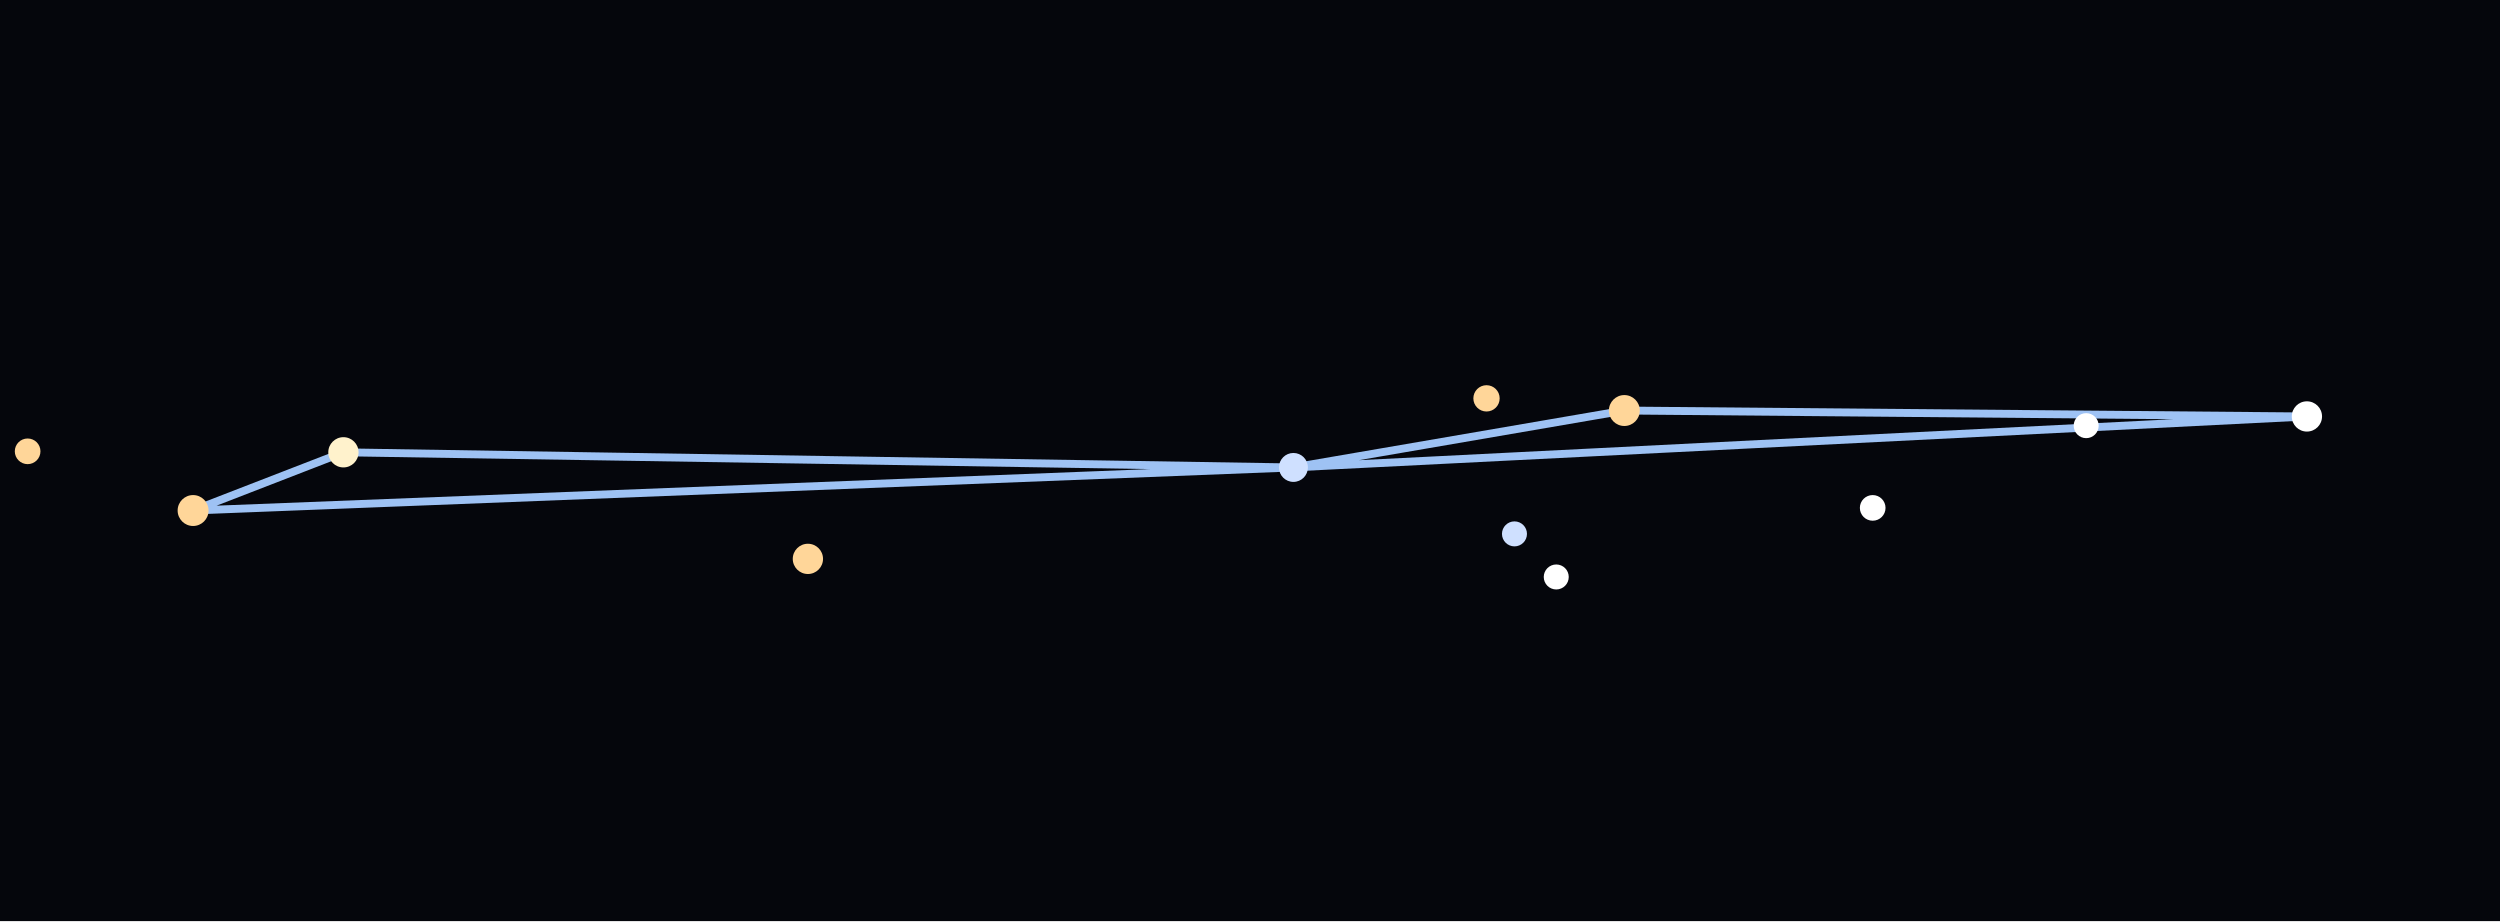
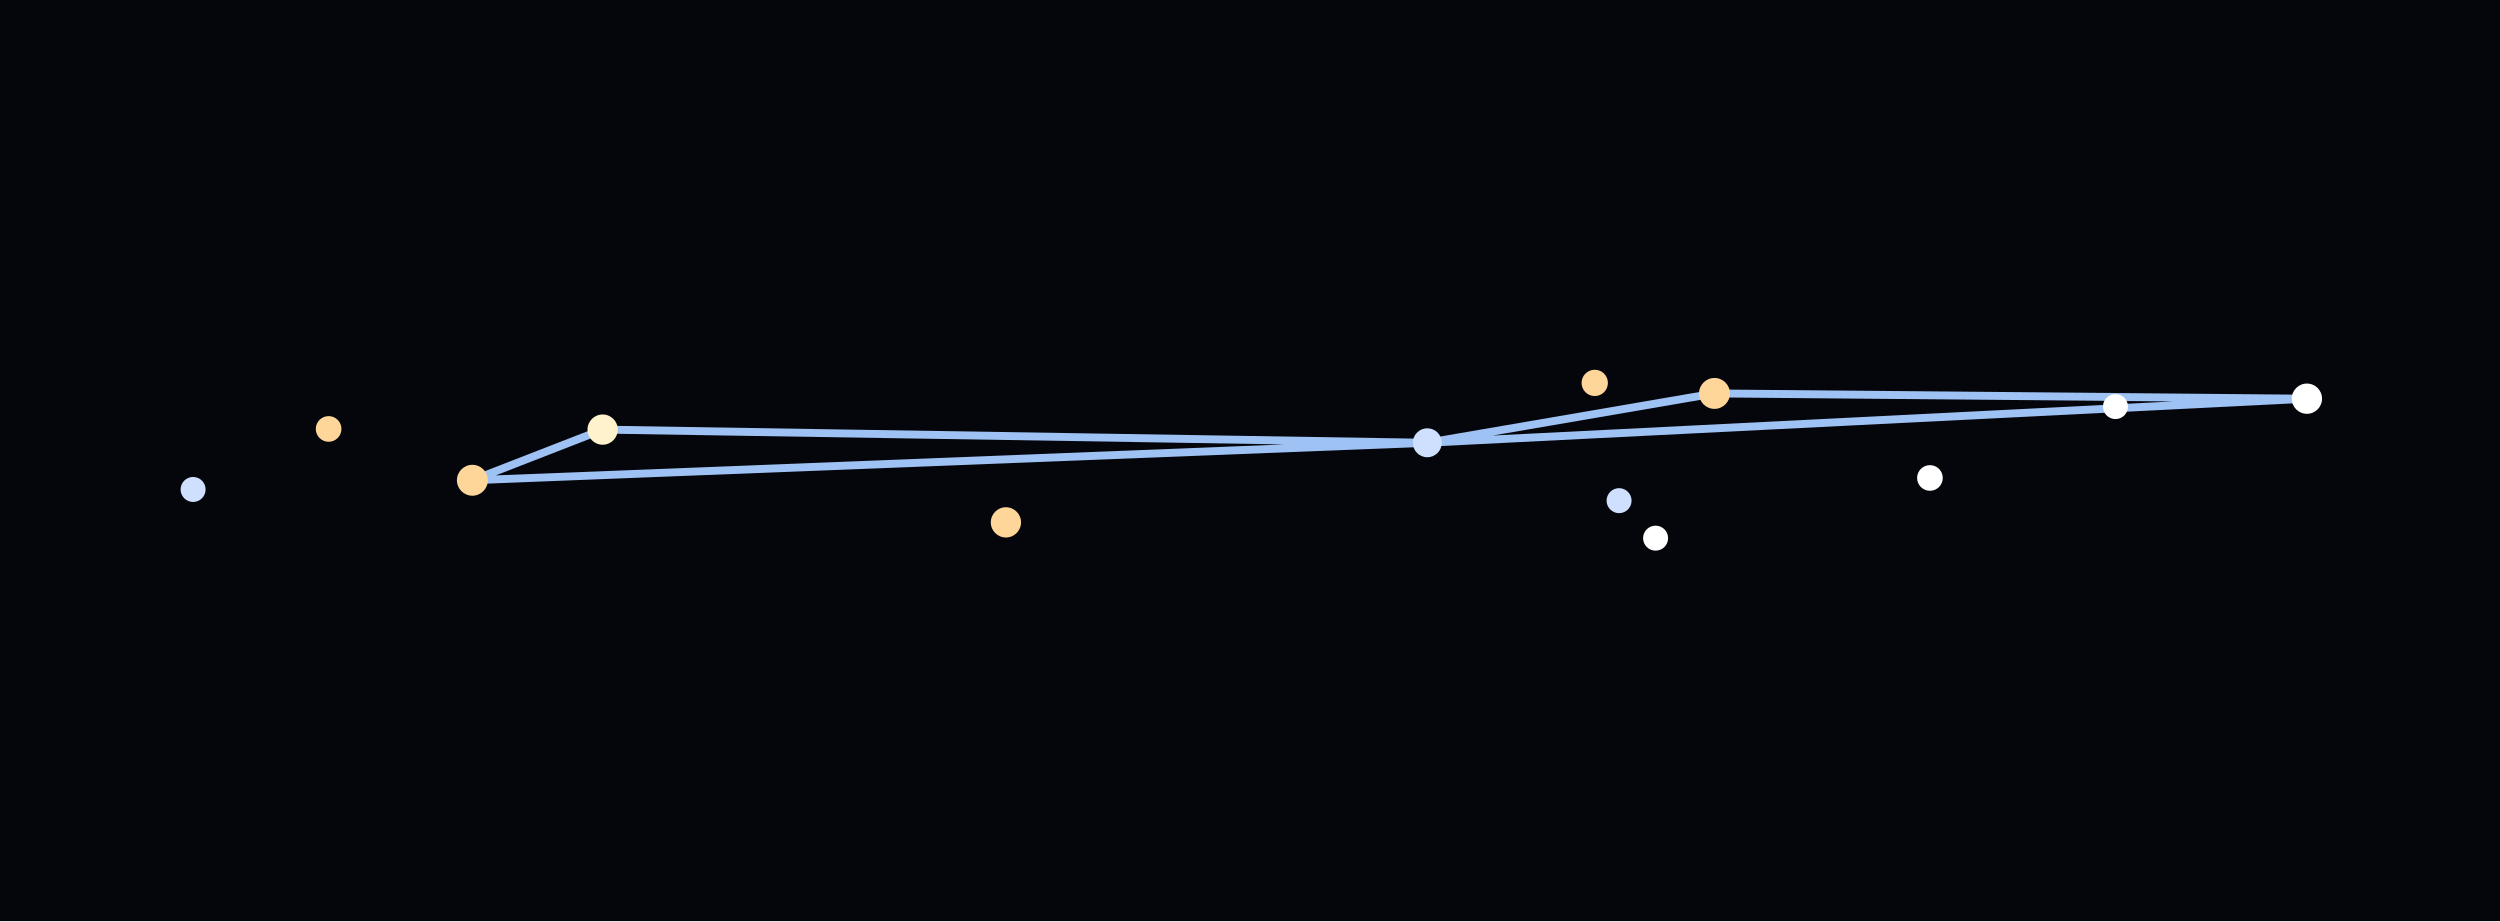
<svg xmlns="http://www.w3.org/2000/svg" viewBox="0 0 760 280" font-family="Audiowide, Segoe UI, sans-serif">
  <rect width="760" height="280" fill="#05060c" />
-   <polyline class="fig-line" points="701.3,126.6 493.8,124.8 393.2,142.1 104.4,137.5 58.7,155.2 393.2,142.1 701.3,126.6" fill="none" stroke="#a6ccff" stroke-width="2.4" stroke-opacity="0.95" stroke-linejoin="round" data-seq="44382,41312,39794,35228,34481,39794,44382" />
-   <circle class="star" cx="701.3" cy="126.6" r="4.6" fill="#ffffff" data-name="HIP 44382" data-meta="mag 4.0" data-vid="44382" />
-   <circle class="star" cx="493.8" cy="124.8" r="4.7" fill="#ffd699" data-name="HIP 41312" data-meta="mag 3.77" data-vid="41312" />
-   <circle class="star" cx="393.2" cy="142.1" r="4.4" fill="#cfe0ff" data-name="HIP 39794" data-meta="mag 4.35" data-vid="39794" />
-   <circle class="star" cx="104.4" cy="137.5" r="4.6" fill="#fff2cc" data-name="HIP 35228" data-meta="mag 3.97" data-vid="35228" />
-   <circle class="star" cx="58.7" cy="155.2" r="4.7" fill="#ffd699" data-name="HIP 34481" data-meta="mag 3.78" data-vid="34481" />
-   <circle class="star" cx="-39.1" cy="158.4" r="3.8" fill="#cfe0ff" data-name="HIP 32912" data-meta="mag 5.41" data-vid="32912" />
-   <circle class="star" cx="8.4" cy="137.2" r="3.9" fill="#ffd699" data-name="HIP 33682" data-meta="mag 5.18" data-vid="33682" />
-   <circle class="star" cx="245.6" cy="169.9" r="4.6" fill="#ffd699" data-name="HIP 37504" data-meta="mag 3.93" data-vid="37504" />
-   <circle class="star" cx="451.9" cy="121.1" r="4.0" fill="#ffd699" data-name="HIP 40680" data-meta="mag 5.06" data-vid="40680" />
-   <circle class="star" cx="460.4" cy="162.3" r="3.8" fill="#cfe0ff" data-name="HIP 40817" data-meta="mag 5.33" data-vid="40817" />
-   <circle class="star" cx="473.1" cy="175.4" r="3.8" fill="#ffffff" data-name="HIP 41003" data-meta="mag 5.28" data-vid="41003" />
-   <circle class="star" cx="569.3" cy="154.4" r="3.9" fill="#ffffff" data-name="HIP 42425" data-meta="mag 5.19" data-vid="42425" />
-   <circle class="star" cx="634.2" cy="129.4" r="3.8" fill="#ffffff" data-name="HIP 43414" data-meta="mag 5.34" data-vid="43414" />
+   <polyline class="fig-line" points="701.3,121.2 521.2,119.6 433.9,134.6 183.2,130.6 143.6,146.0 433.9,134.6 701.3,121.2" fill="none" stroke="#a6ccff" stroke-width="2.4" stroke-opacity="0.95" stroke-linejoin="round" data-seq="44382,41312,39794,35228,34481,39794,44382" />
+   <circle class="star" cx="701.3" cy="121.2" r="4.6" fill="#ffffff" data-name="HIP 44382" data-meta="mag 4.0" data-vid="44382" />
+   <circle class="star" cx="521.2" cy="119.6" r="4.7" fill="#ffd699" data-name="HIP 41312" data-meta="mag 3.77" data-vid="41312" />
+   <circle class="star" cx="433.9" cy="134.6" r="4.4" fill="#cfe0ff" data-name="HIP 39794" data-meta="mag 4.35" data-vid="39794" />
+   <circle class="star" cx="183.2" cy="130.6" r="4.6" fill="#fff2cc" data-name="HIP 35228" data-meta="mag 3.97" data-vid="35228" />
+   <circle class="star" cx="143.6" cy="146.0" r="4.7" fill="#ffd699" data-name="HIP 34481" data-meta="mag 3.78" data-vid="34481" />
+   <circle class="star" cx="58.7" cy="148.8" r="3.8" fill="#cfe0ff" data-name="HIP 32912" data-meta="mag 5.41" data-vid="32912" />
+   <circle class="star" cx="99.9" cy="130.4" r="3.9" fill="#ffd699" data-name="HIP 33682" data-meta="mag 5.18" data-vid="33682" />
+   <circle class="star" cx="305.8" cy="158.8" r="4.6" fill="#ffd699" data-name="HIP 37504" data-meta="mag 3.93" data-vid="37504" />
+   <circle class="star" cx="484.8" cy="116.4" r="4.0" fill="#ffd699" data-name="HIP 40680" data-meta="mag 5.06" data-vid="40680" />
+   <circle class="star" cx="492.2" cy="152.2" r="3.8" fill="#cfe0ff" data-name="HIP 40817" data-meta="mag 5.33" data-vid="40817" />
+   <circle class="star" cx="503.3" cy="163.6" r="3.8" fill="#ffffff" data-name="HIP 41003" data-meta="mag 5.28" data-vid="41003" />
+   <circle class="star" cx="586.7" cy="145.3" r="3.9" fill="#ffffff" data-name="HIP 42425" data-meta="mag 5.19" data-vid="42425" />
+   <circle class="star" cx="643.1" cy="123.6" r="3.8" fill="#ffffff" data-name="HIP 43414" data-meta="mag 5.34" data-vid="43414" />
</svg>
